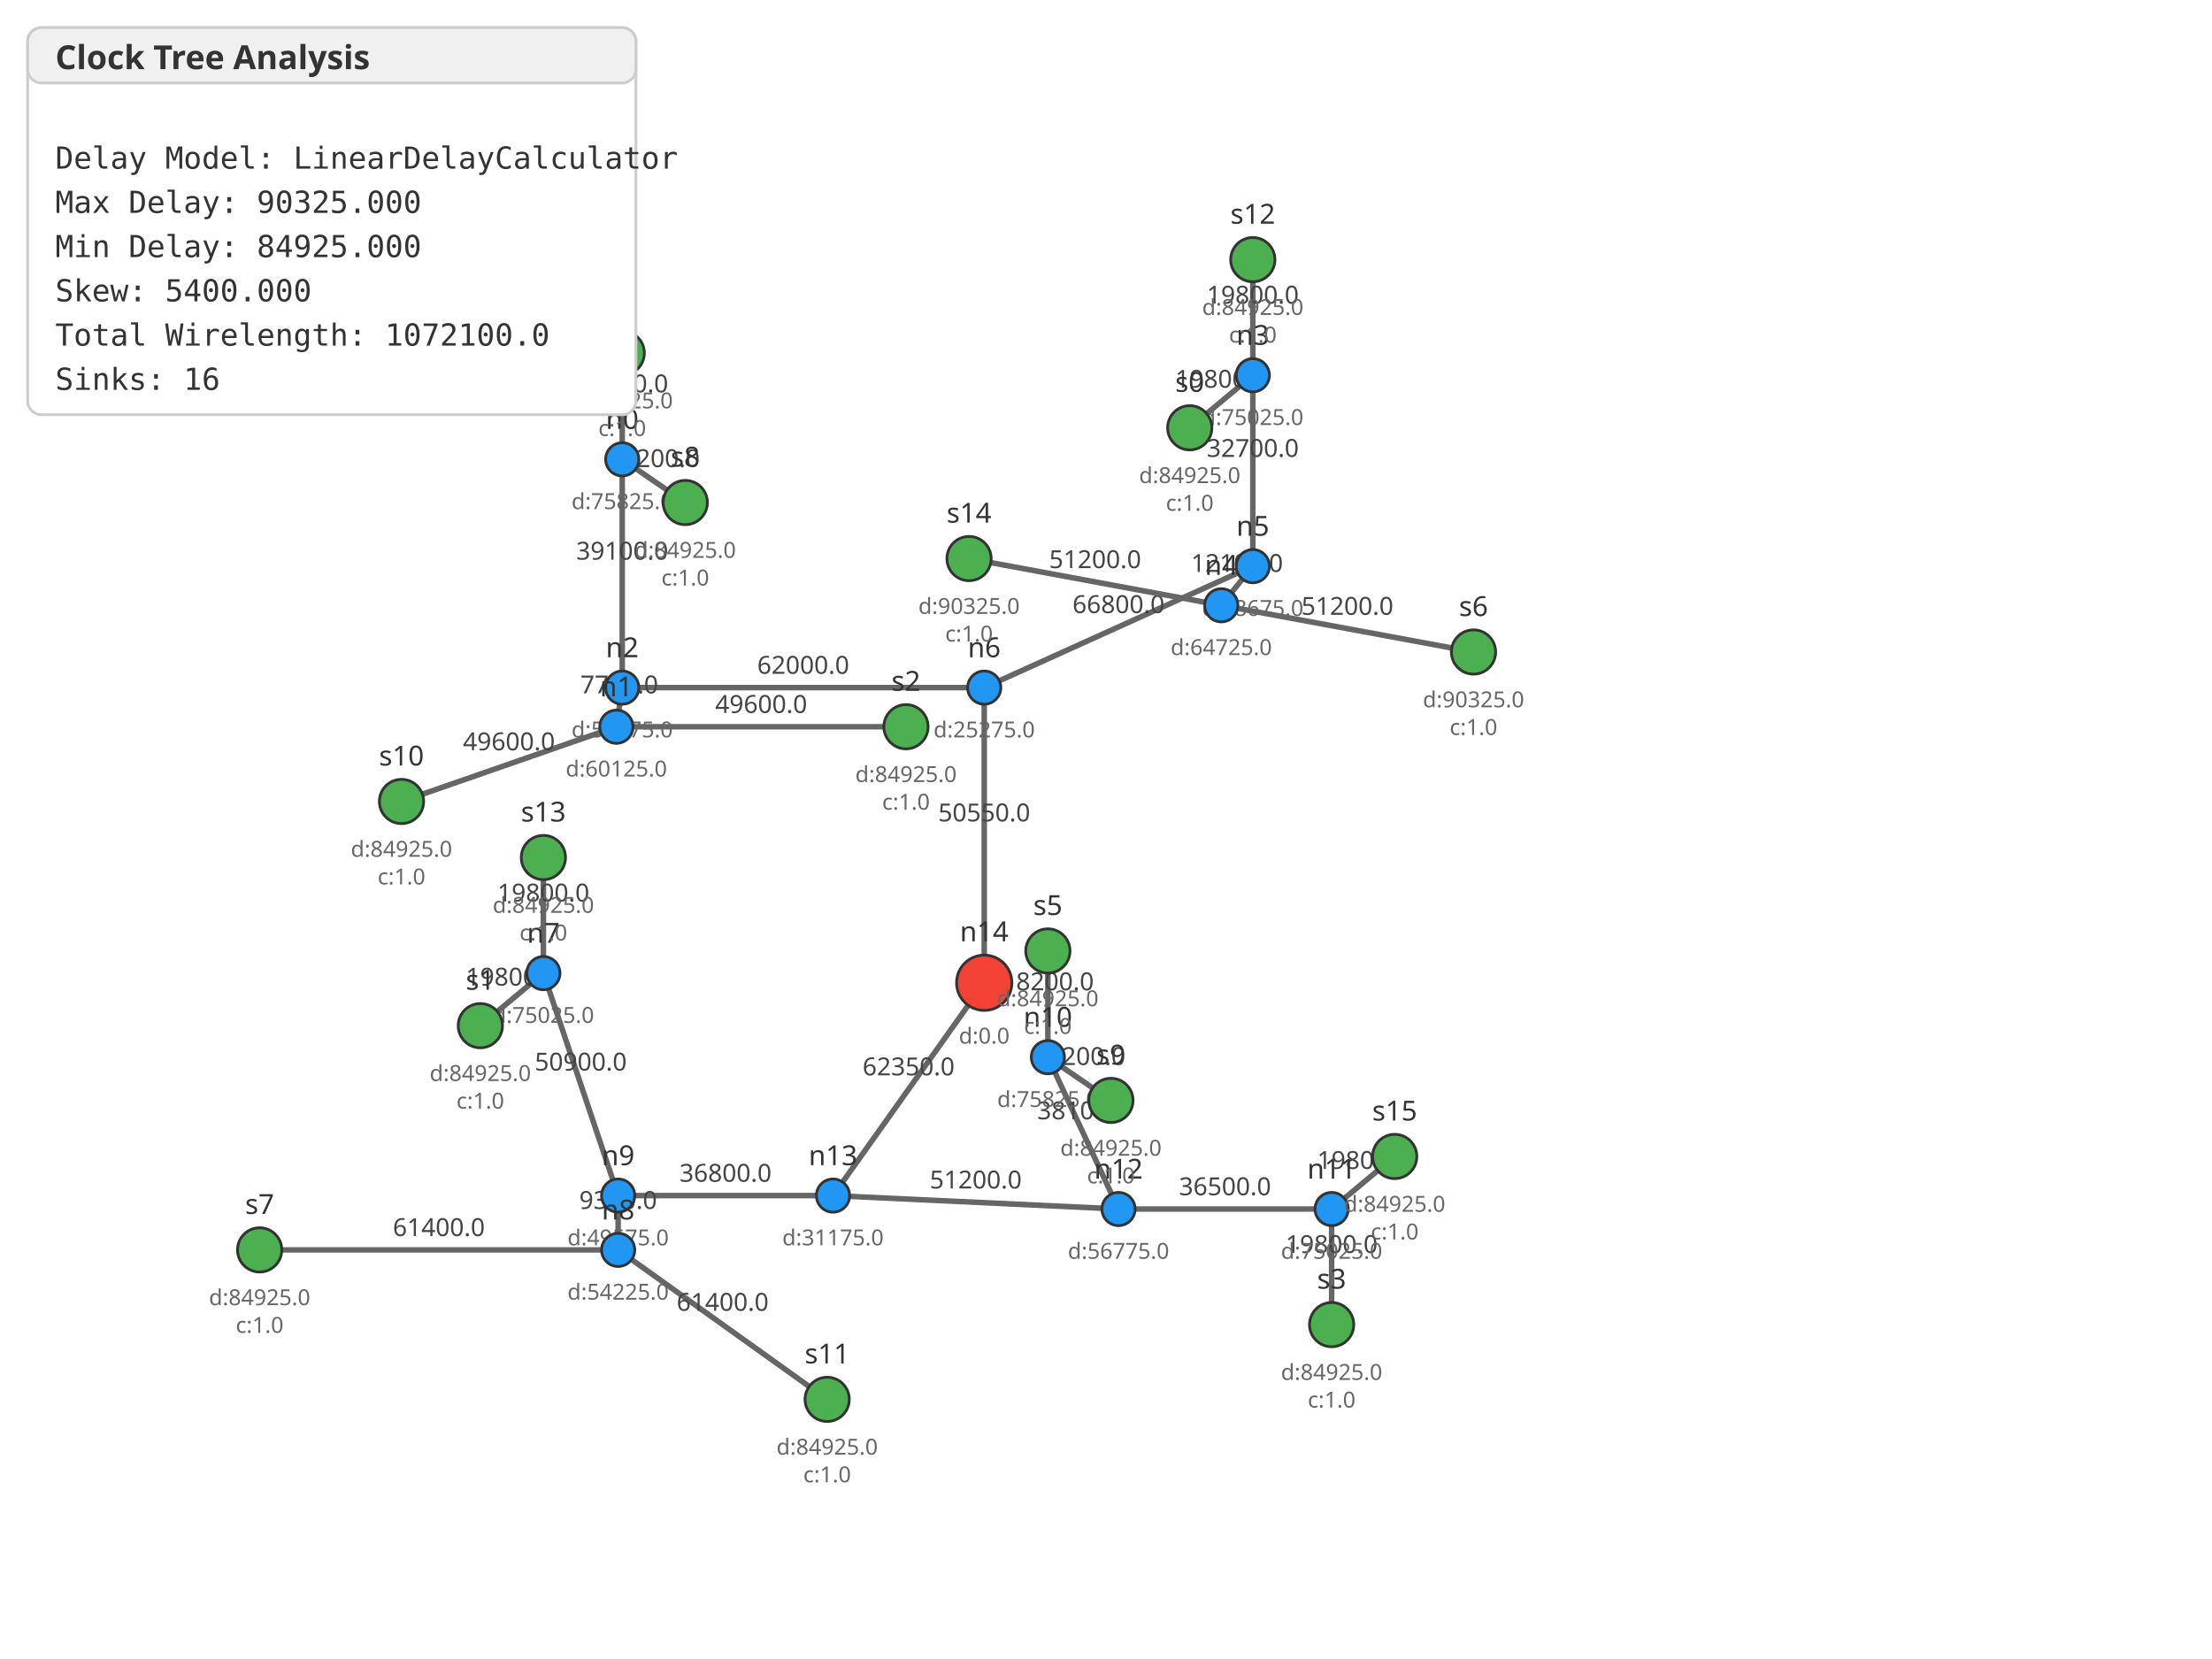
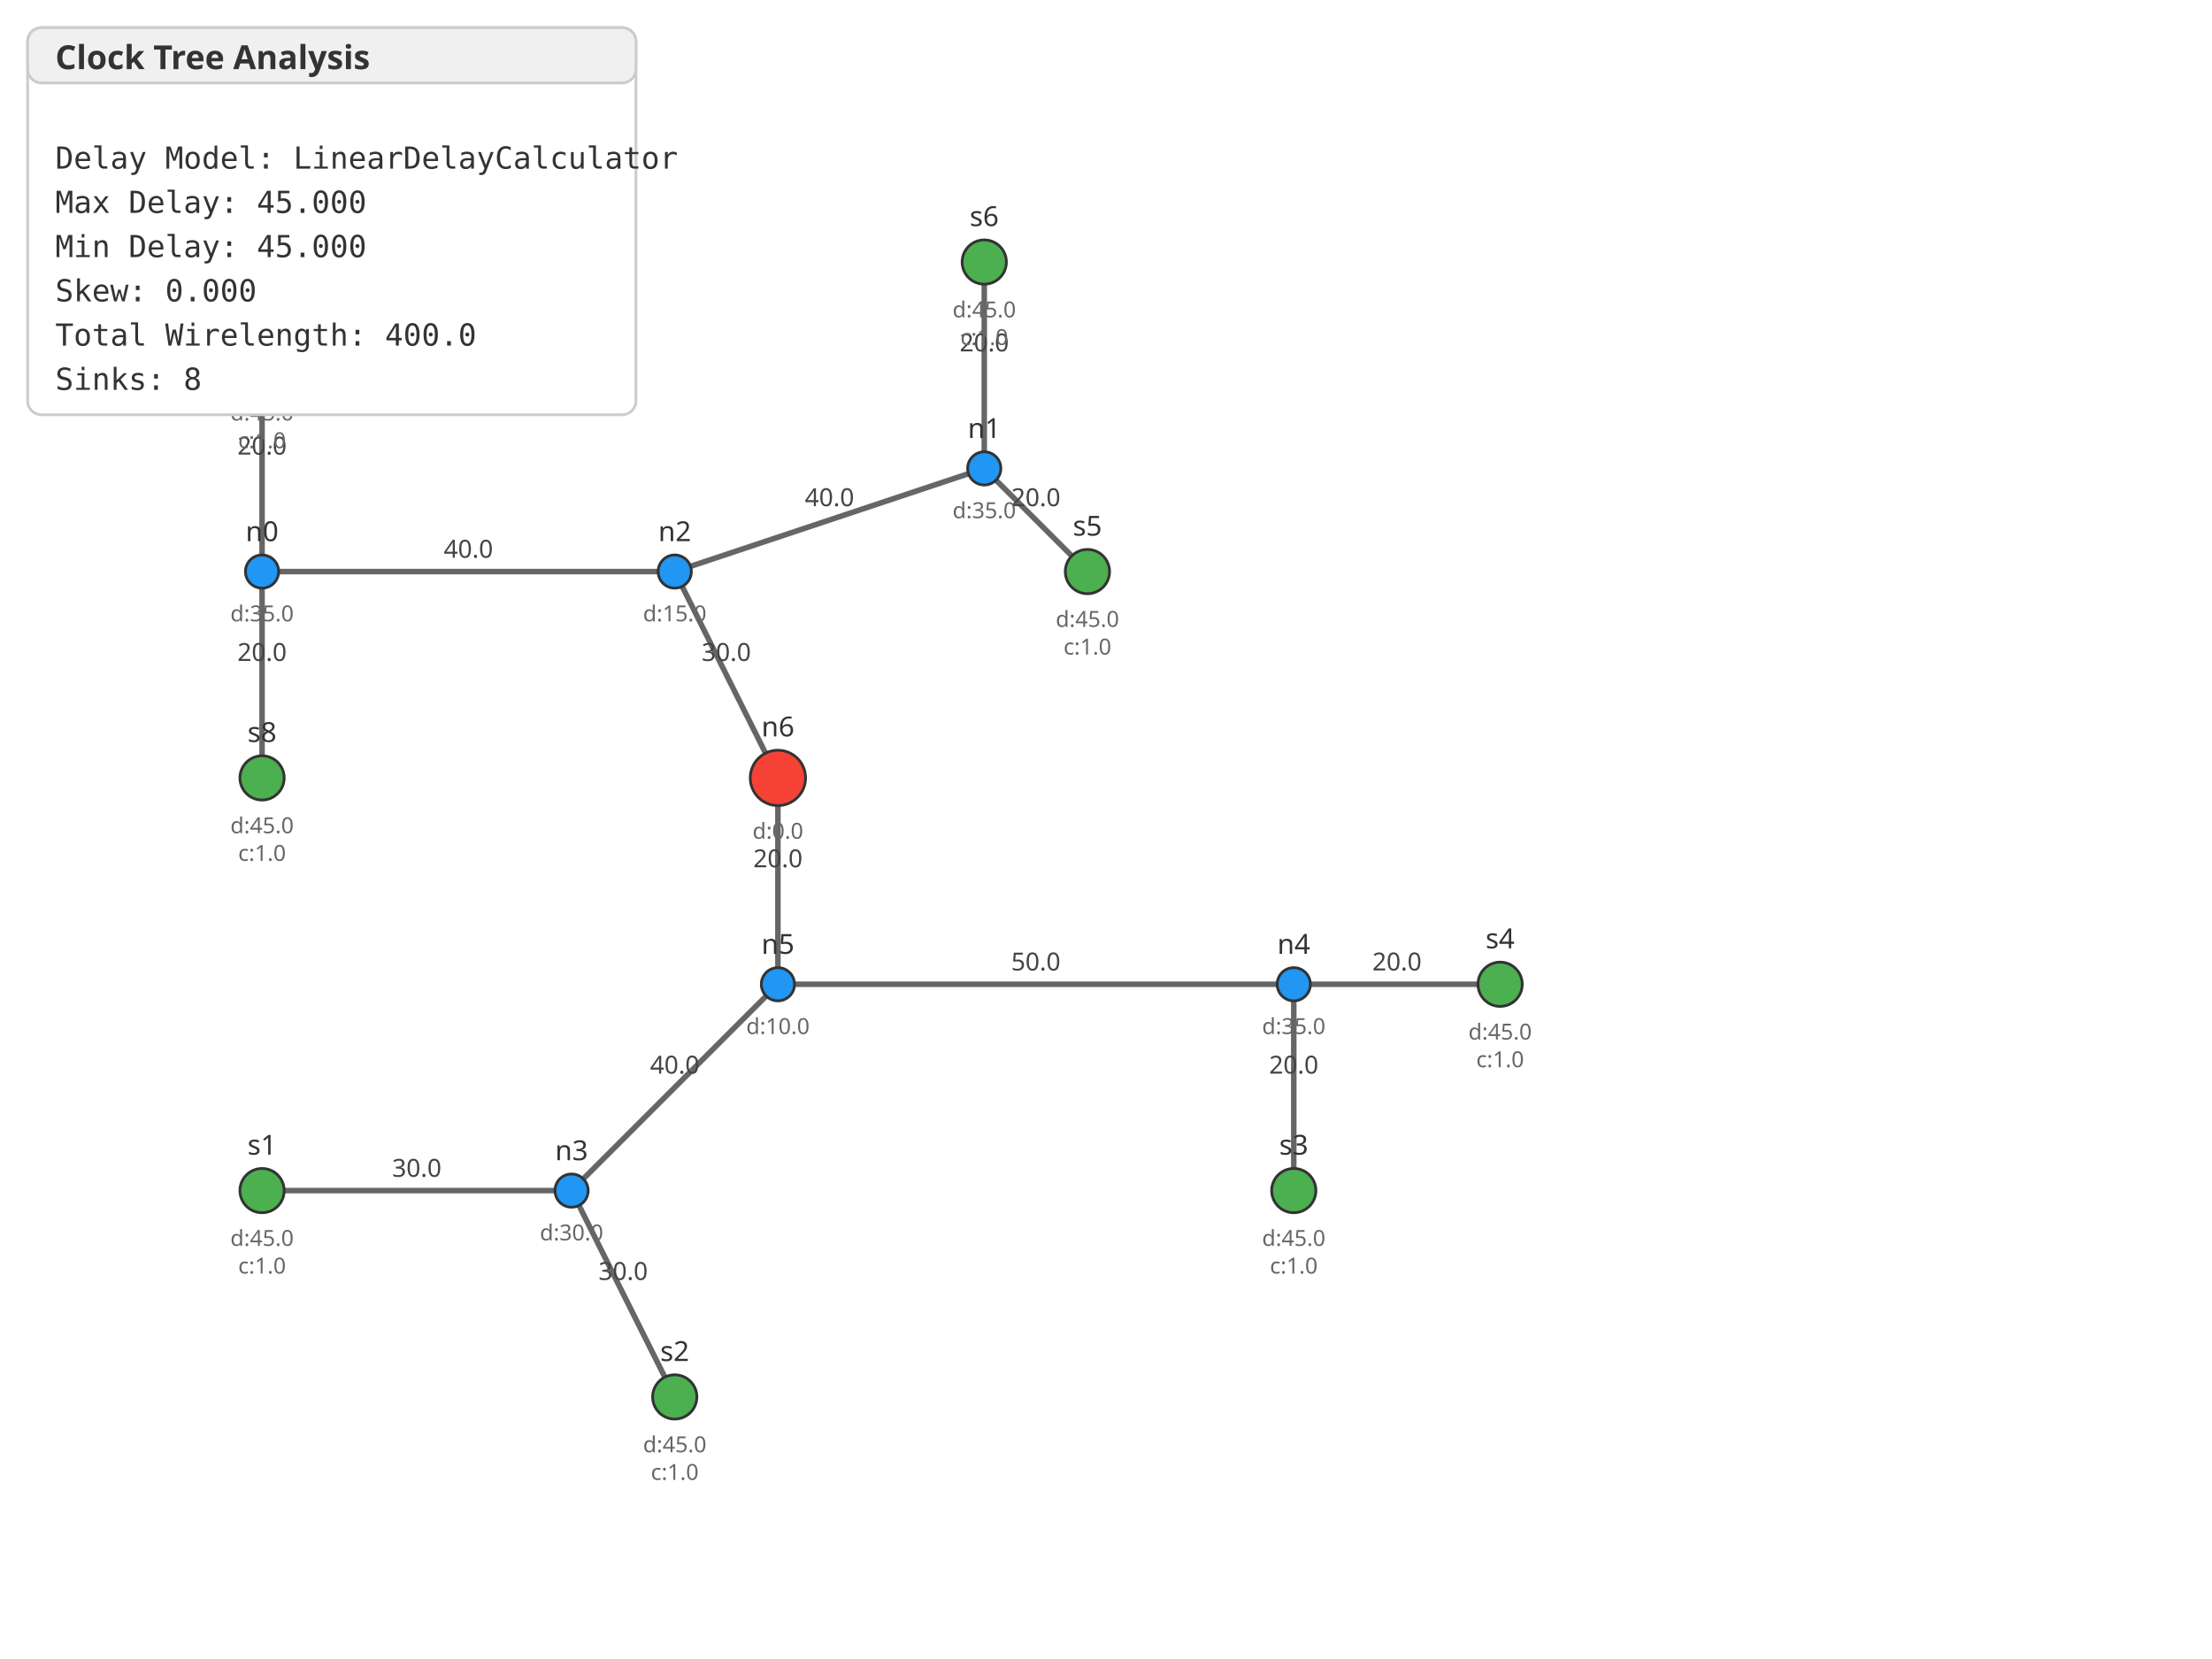
<svg xmlns="http://www.w3.org/2000/svg" width="800" height="600">
  <style>
  .node-label { font: 10px sans-serif; fill: #333; }
  .delay-label { font: 8px sans-serif; fill: #666; }
  .wire-label { font: 9px sans-serif; fill: #444; }
  .analysis-label { font: 12px sans-serif; fill: #333; }
</style>
  <rect width="100%" height="100%" fill="white" />
  <g class="clock-tree">
-     <line x1="355.959" y1="355.431" x2="355.959" y2="248.687" stroke="#666666" stroke-width="2" stroke-linecap="round" />
-     <text x="355.959" y="297.059" class="wire-label" text-anchor="middle">50550.0</text>
-     <line x1="355.959" y1="248.687" x2="225.036" y2="248.687" stroke="#666666" stroke-width="2" stroke-linecap="round" />
-     <text x="290.498" y="243.687" class="wire-label" text-anchor="middle">62000.0</text>
-     <line x1="225.036" y1="248.687" x2="225.036" y2="166.12" stroke="#666666" stroke-width="2" stroke-linecap="round" />
-     <text x="225.036" y="202.403" class="wire-label" text-anchor="middle">39100.0</text>
-     <line x1="225.036" y1="166.12" x2="225.036" y2="127.688" stroke="#666666" stroke-width="2" stroke-linecap="round" />
-     <text x="225.036" y="141.904" class="wire-label" text-anchor="middle">18200.0</text>
-     <line x1="225.036" y1="166.12" x2="247.842" y2="181.747" stroke="#666666" stroke-width="2" stroke-linecap="round" />
-     <text x="236.439" y="168.934" class="wire-label" text-anchor="middle">18200.0</text>
-     <line x1="225.036" y1="248.687" x2="222.924" y2="262.835" stroke="#666666" stroke-width="2" stroke-linecap="round" />
-     <text x="223.98" y="250.761" class="wire-label" text-anchor="middle">7700.0</text>
-     <line x1="222.924" y1="262.835" x2="145.215" y2="289.864" stroke="#666666" stroke-width="2" stroke-linecap="round" />
-     <text x="184.07" y="271.349" class="wire-label" text-anchor="middle">49600.0</text>
-     <line x1="222.924" y1="262.835" x2="327.663" y2="262.835" stroke="#666666" stroke-width="2" stroke-linecap="round" />
-     <text x="275.294" y="257.835" class="wire-label" text-anchor="middle">49600.0</text>
-     <line x1="355.959" y1="248.687" x2="453.096" y2="204.764" stroke="#666666" stroke-width="2" stroke-linecap="round" />
-     <text x="404.527" y="221.725" class="wire-label" text-anchor="middle">66800.0</text>
-     <line x1="453.096" y1="204.764" x2="453.096" y2="135.712" stroke="#666666" stroke-width="2" stroke-linecap="round" />
-     <text x="453.096" y="165.238" class="wire-label" text-anchor="middle">32700.0</text>
-     <line x1="453.096" y1="135.712" x2="430.29" y2="154.717" stroke="#666666" stroke-width="2" stroke-linecap="round" />
-     <text x="441.693" y="140.215" class="wire-label" text-anchor="middle">19800.0</text>
-     <line x1="453.096" y1="135.712" x2="453.096" y2="93.902" stroke="#666666" stroke-width="2" stroke-linecap="round" />
-     <text x="453.096" y="109.807" class="wire-label" text-anchor="middle">19800.0</text>
-     <line x1="453.096" y1="204.764" x2="441.693" y2="218.912" stroke="#666666" stroke-width="2" stroke-linecap="round" />
-     <text x="447.394" y="206.838" class="wire-label" text-anchor="middle">12100.0</text>
-     <line x1="441.693" y1="218.912" x2="350.469" y2="202.019" stroke="#666666" stroke-width="2" stroke-linecap="round" />
-     <text x="396.081" y="205.465" class="wire-label" text-anchor="middle">51200.0</text>
-     <line x1="441.693" y1="218.912" x2="532.917" y2="235.805" stroke="#666666" stroke-width="2" stroke-linecap="round" />
-     <text x="487.305" y="222.359" class="wire-label" text-anchor="middle">51200.0</text>
-     <line x1="355.959" y1="355.431" x2="301.267" y2="432.401" stroke="#666666" stroke-width="2" stroke-linecap="round" />
-     <text x="328.613" y="388.916" class="wire-label" text-anchor="middle">62350.0</text>
-     <line x1="301.267" y1="432.401" x2="223.558" y2="432.401" stroke="#666666" stroke-width="2" stroke-linecap="round" />
-     <text x="262.412" y="427.401" class="wire-label" text-anchor="middle">36800.0</text>
-     <line x1="223.558" y1="432.401" x2="196.528" y2="351.947" stroke="#666666" stroke-width="2" stroke-linecap="round" />
-     <text x="210.043" y="387.174" class="wire-label" text-anchor="middle">50900.0</text>
-     <line x1="196.528" y1="351.947" x2="173.722" y2="370.952" stroke="#666666" stroke-width="2" stroke-linecap="round" />
-     <text x="185.125" y="356.449" class="wire-label" text-anchor="middle">19800.0</text>
-     <line x1="196.528" y1="351.947" x2="196.528" y2="310.136" stroke="#666666" stroke-width="2" stroke-linecap="round" />
-     <text x="196.528" y="326.041" class="wire-label" text-anchor="middle">19800.0</text>
-     <line x1="223.558" y1="432.401" x2="223.558" y2="452.04" stroke="#666666" stroke-width="2" stroke-linecap="round" />
-     <text x="223.558" y="437.221" class="wire-label" text-anchor="middle">9300.0</text>
-     <line x1="223.558" y1="452.04" x2="93.902" y2="452.04" stroke="#666666" stroke-width="2" stroke-linecap="round" />
-     <text x="158.73" y="447.04" class="wire-label" text-anchor="middle">61400.0</text>
-     <line x1="223.558" y1="452.04" x2="299.155" y2="506.098" stroke="#666666" stroke-width="2" stroke-linecap="round" />
-     <text x="261.357" y="474.069" class="wire-label" text-anchor="middle">61400.0</text>
-     <line x1="301.267" y1="432.401" x2="404.527" y2="437.258" stroke="#666666" stroke-width="2" stroke-linecap="round" />
-     <text x="352.897" y="429.83" class="wire-label" text-anchor="middle">51200.0</text>
-     <line x1="404.527" y1="437.258" x2="378.976" y2="382.355" stroke="#666666" stroke-width="2" stroke-linecap="round" />
-     <text x="391.752" y="404.807" class="wire-label" text-anchor="middle">38100.0</text>
-     <line x1="378.976" y1="382.355" x2="378.976" y2="343.923" stroke="#666666" stroke-width="2" stroke-linecap="round" />
-     <text x="378.976" y="358.139" class="wire-label" text-anchor="middle">18200.0</text>
-     <line x1="378.976" y1="382.355" x2="401.782" y2="397.981" stroke="#666666" stroke-width="2" stroke-linecap="round" />
-     <text x="390.379" y="385.168" class="wire-label" text-anchor="middle">18200.0</text>
-     <line x1="404.527" y1="437.258" x2="481.603" y2="437.258" stroke="#666666" stroke-width="2" stroke-linecap="round" />
-     <text x="443.065" y="432.258" class="wire-label" text-anchor="middle">36500.0</text>
-     <line x1="481.603" y1="437.258" x2="481.603" y2="479.069" stroke="#666666" stroke-width="2" stroke-linecap="round" />
-     <text x="481.603" y="453.164" class="wire-label" text-anchor="middle">19800.0</text>
-     <line x1="481.603" y1="437.258" x2="504.409" y2="418.253" stroke="#666666" stroke-width="2" stroke-linecap="round" />
-     <text x="493.006" y="422.756" class="wire-label" text-anchor="middle">19800.0</text>
-     <circle cx="355.959" cy="355.431" r="10" fill="#F44336" stroke="#333" stroke-width="1" />
-     <text x="355.959" y="340.431" class="node-label" text-anchor="middle">n14</text>
-     <text x="355.959" y="377.431" class="delay-label" text-anchor="middle">d:0.0</text>
-     <circle cx="355.959" cy="248.687" r="6" fill="#2196F3" stroke="#333" stroke-width="1" />
-     <text x="355.959" y="237.687" class="node-label" text-anchor="middle">n6</text>
-     <text x="355.959" y="266.687" class="delay-label" text-anchor="middle">d:25275.0</text>
-     <circle cx="225.036" cy="248.687" r="6" fill="#2196F3" stroke="#333" stroke-width="1" />
-     <text x="225.036" y="237.687" class="node-label" text-anchor="middle">n2</text>
-     <text x="225.036" y="266.687" class="delay-label" text-anchor="middle">d:56275.0</text>
-     <circle cx="225.036" cy="166.12" r="6" fill="#2196F3" stroke="#333" stroke-width="1" />
-     <text x="225.036" y="155.12" class="node-label" text-anchor="middle">n0</text>
-     <text x="225.036" y="184.12" class="delay-label" text-anchor="middle">d:75825.0</text>
-     <circle cx="225.036" cy="127.688" r="8" fill="#4CAF50" stroke="#333" stroke-width="1" />
-     <text x="225.036" y="114.688" class="node-label" text-anchor="middle">s4</text>
-     <text x="225.036" y="147.688" class="delay-label" text-anchor="middle">d:84925.0</text>
-     <text x="225.036" y="157.688" class="delay-label" text-anchor="middle">c:1.0</text>
-     <circle cx="247.842" cy="181.747" r="8" fill="#4CAF50" stroke="#333" stroke-width="1" />
-     <text x="247.842" y="168.747" class="node-label" text-anchor="middle">s8</text>
-     <text x="247.842" y="201.747" class="delay-label" text-anchor="middle">d:84925.0</text>
-     <text x="247.842" y="211.747" class="delay-label" text-anchor="middle">c:1.0</text>
-     <circle cx="222.924" cy="262.835" r="6" fill="#2196F3" stroke="#333" stroke-width="1" />
-     <text x="222.924" y="251.835" class="node-label" text-anchor="middle">n1</text>
-     <text x="222.924" y="280.835" class="delay-label" text-anchor="middle">d:60125.0</text>
-     <circle cx="145.215" cy="289.864" r="8" fill="#4CAF50" stroke="#333" stroke-width="1" />
-     <text x="145.215" y="276.864" class="node-label" text-anchor="middle">s10</text>
-     <text x="145.215" y="309.864" class="delay-label" text-anchor="middle">d:84925.0</text>
-     <text x="145.215" y="319.864" class="delay-label" text-anchor="middle">c:1.0</text>
-     <circle cx="327.663" cy="262.835" r="8" fill="#4CAF50" stroke="#333" stroke-width="1" />
-     <text x="327.663" y="249.835" class="node-label" text-anchor="middle">s2</text>
-     <text x="327.663" y="282.835" class="delay-label" text-anchor="middle">d:84925.0</text>
-     <text x="327.663" y="292.835" class="delay-label" text-anchor="middle">c:1.0</text>
-     <circle cx="453.096" cy="204.764" r="6" fill="#2196F3" stroke="#333" stroke-width="1" />
-     <text x="453.096" y="193.764" class="node-label" text-anchor="middle">n5</text>
-     <text x="453.096" y="222.764" class="delay-label" text-anchor="middle">d:58675.0</text>
-     <circle cx="453.096" cy="135.712" r="6" fill="#2196F3" stroke="#333" stroke-width="1" />
-     <text x="453.096" y="124.712" class="node-label" text-anchor="middle">n3</text>
-     <text x="453.096" y="153.712" class="delay-label" text-anchor="middle">d:75025.0</text>
-     <circle cx="430.29" cy="154.717" r="8" fill="#4CAF50" stroke="#333" stroke-width="1" />
-     <text x="430.29" y="141.717" class="node-label" text-anchor="middle">s0</text>
-     <text x="430.29" y="174.717" class="delay-label" text-anchor="middle">d:84925.0</text>
-     <text x="430.29" y="184.717" class="delay-label" text-anchor="middle">c:1.0</text>
-     <circle cx="453.096" cy="93.902" r="8" fill="#4CAF50" stroke="#333" stroke-width="1" />
-     <text x="453.096" y="80.902" class="node-label" text-anchor="middle">s12</text>
-     <text x="453.096" y="113.902" class="delay-label" text-anchor="middle">d:84925.0</text>
-     <text x="453.096" y="123.902" class="delay-label" text-anchor="middle">c:1.0</text>
-     <circle cx="441.693" cy="218.912" r="6" fill="#2196F3" stroke="#333" stroke-width="1" />
-     <text x="441.693" y="207.912" class="node-label" text-anchor="middle">n4</text>
-     <text x="441.693" y="236.912" class="delay-label" text-anchor="middle">d:64725.0</text>
-     <circle cx="350.469" cy="202.019" r="8" fill="#4CAF50" stroke="#333" stroke-width="1" />
-     <text x="350.469" y="189.019" class="node-label" text-anchor="middle">s14</text>
-     <text x="350.469" y="222.019" class="delay-label" text-anchor="middle">d:90325.0</text>
-     <text x="350.469" y="232.019" class="delay-label" text-anchor="middle">c:1.0</text>
-     <circle cx="532.917" cy="235.805" r="8" fill="#4CAF50" stroke="#333" stroke-width="1" />
-     <text x="532.917" y="222.805" class="node-label" text-anchor="middle">s6</text>
-     <text x="532.917" y="255.805" class="delay-label" text-anchor="middle">d:90325.0</text>
-     <text x="532.917" y="265.805" class="delay-label" text-anchor="middle">c:1.0</text>
-     <circle cx="301.267" cy="432.401" r="6" fill="#2196F3" stroke="#333" stroke-width="1" />
-     <text x="301.267" y="421.401" class="node-label" text-anchor="middle">n13</text>
-     <text x="301.267" y="450.401" class="delay-label" text-anchor="middle">d:31175.0</text>
-     <circle cx="223.558" cy="432.401" r="6" fill="#2196F3" stroke="#333" stroke-width="1" />
-     <text x="223.558" y="421.401" class="node-label" text-anchor="middle">n9</text>
-     <text x="223.558" y="450.401" class="delay-label" text-anchor="middle">d:49575.0</text>
-     <circle cx="196.528" cy="351.947" r="6" fill="#2196F3" stroke="#333" stroke-width="1" />
-     <text x="196.528" y="340.947" class="node-label" text-anchor="middle">n7</text>
-     <text x="196.528" y="369.947" class="delay-label" text-anchor="middle">d:75025.0</text>
-     <circle cx="173.722" cy="370.952" r="8" fill="#4CAF50" stroke="#333" stroke-width="1" />
-     <text x="173.722" y="357.952" class="node-label" text-anchor="middle">s1</text>
-     <text x="173.722" y="390.952" class="delay-label" text-anchor="middle">d:84925.0</text>
-     <text x="173.722" y="400.952" class="delay-label" text-anchor="middle">c:1.0</text>
-     <circle cx="196.528" cy="310.136" r="8" fill="#4CAF50" stroke="#333" stroke-width="1" />
-     <text x="196.528" y="297.136" class="node-label" text-anchor="middle">s13</text>
-     <text x="196.528" y="330.136" class="delay-label" text-anchor="middle">d:84925.0</text>
-     <text x="196.528" y="340.136" class="delay-label" text-anchor="middle">c:1.0</text>
-     <circle cx="223.558" cy="452.04" r="6" fill="#2196F3" stroke="#333" stroke-width="1" />
-     <text x="223.558" y="441.04" class="node-label" text-anchor="middle">n8</text>
-     <text x="223.558" y="470.04" class="delay-label" text-anchor="middle">d:54225.0</text>
-     <circle cx="93.902" cy="452.04" r="8" fill="#4CAF50" stroke="#333" stroke-width="1" />
-     <text x="93.902" y="439.04" class="node-label" text-anchor="middle">s7</text>
-     <text x="93.902" y="472.04" class="delay-label" text-anchor="middle">d:84925.0</text>
-     <text x="93.902" y="482.04" class="delay-label" text-anchor="middle">c:1.0</text>
-     <circle cx="299.155" cy="506.098" r="8" fill="#4CAF50" stroke="#333" stroke-width="1" />
-     <text x="299.155" y="493.098" class="node-label" text-anchor="middle">s11</text>
-     <text x="299.155" y="526.098" class="delay-label" text-anchor="middle">d:84925.0</text>
-     <text x="299.155" y="536.098" class="delay-label" text-anchor="middle">c:1.0</text>
-     <circle cx="404.527" cy="437.258" r="6" fill="#2196F3" stroke="#333" stroke-width="1" />
-     <text x="404.527" y="426.258" class="node-label" text-anchor="middle">n12</text>
-     <text x="404.527" y="455.258" class="delay-label" text-anchor="middle">d:56775.0</text>
-     <circle cx="378.976" cy="382.355" r="6" fill="#2196F3" stroke="#333" stroke-width="1" />
-     <text x="378.976" y="371.355" class="node-label" text-anchor="middle">n10</text>
-     <text x="378.976" y="400.355" class="delay-label" text-anchor="middle">d:75825.0</text>
-     <circle cx="378.976" cy="343.923" r="8" fill="#4CAF50" stroke="#333" stroke-width="1" />
-     <text x="378.976" y="330.923" class="node-label" text-anchor="middle">s5</text>
-     <text x="378.976" y="363.923" class="delay-label" text-anchor="middle">d:84925.0</text>
-     <text x="378.976" y="373.923" class="delay-label" text-anchor="middle">c:1.0</text>
-     <circle cx="401.782" cy="397.981" r="8" fill="#4CAF50" stroke="#333" stroke-width="1" />
-     <text x="401.782" y="384.981" class="node-label" text-anchor="middle">s9</text>
-     <text x="401.782" y="417.981" class="delay-label" text-anchor="middle">d:84925.0</text>
-     <text x="401.782" y="427.981" class="delay-label" text-anchor="middle">c:1.0</text>
-     <circle cx="481.603" cy="437.258" r="6" fill="#2196F3" stroke="#333" stroke-width="1" />
-     <text x="481.603" y="426.258" class="node-label" text-anchor="middle">n11</text>
-     <text x="481.603" y="455.258" class="delay-label" text-anchor="middle">d:75025.0</text>
-     <circle cx="481.603" cy="479.069" r="8" fill="#4CAF50" stroke="#333" stroke-width="1" />
-     <text x="481.603" y="466.069" class="node-label" text-anchor="middle">s3</text>
-     <text x="481.603" y="499.069" class="delay-label" text-anchor="middle">d:84925.0</text>
-     <text x="481.603" y="509.069" class="delay-label" text-anchor="middle">c:1.0</text>
-     <circle cx="504.409" cy="418.253" r="8" fill="#4CAF50" stroke="#333" stroke-width="1" />
-     <text x="504.409" y="405.253" class="node-label" text-anchor="middle">s15</text>
-     <text x="504.409" y="438.253" class="delay-label" text-anchor="middle">d:84925.0</text>
-     <text x="504.409" y="448.253" class="delay-label" text-anchor="middle">c:1.0</text>
+     <line x1="281.343" y1="281.343" x2="244.03" y2="206.716" stroke="#666666" stroke-width="2" stroke-linecap="round" />
+     <text x="262.687" y="239.03" class="wire-label" text-anchor="middle">30.0</text>
+     <line x1="244.03" y1="206.716" x2="94.776" y2="206.716" stroke="#666666" stroke-width="2" stroke-linecap="round" />
+     <text x="169.403" y="201.716" class="wire-label" text-anchor="middle">40.0</text>
+     <line x1="94.776" y1="206.716" x2="94.776" y2="132.09" stroke="#666666" stroke-width="2" stroke-linecap="round" />
+     <text x="94.776" y="164.403" class="wire-label" text-anchor="middle">20.0</text>
+     <line x1="94.776" y1="206.716" x2="94.776" y2="281.343" stroke="#666666" stroke-width="2" stroke-linecap="round" />
+     <text x="94.776" y="239.03" class="wire-label" text-anchor="middle">20.0</text>
+     <line x1="244.03" y1="206.716" x2="355.97" y2="169.403" stroke="#666666" stroke-width="2" stroke-linecap="round" />
+     <text x="300.0" y="183.06" class="wire-label" text-anchor="middle">40.0</text>
+     <line x1="355.97" y1="169.403" x2="355.97" y2="94.776" stroke="#666666" stroke-width="2" stroke-linecap="round" />
+     <text x="355.97" y="127.09" class="wire-label" text-anchor="middle">20.0</text>
+     <line x1="355.97" y1="169.403" x2="393.284" y2="206.716" stroke="#666666" stroke-width="2" stroke-linecap="round" />
+     <text x="374.627" y="183.06" class="wire-label" text-anchor="middle">20.0</text>
+     <line x1="281.343" y1="281.343" x2="281.343" y2="355.97" stroke="#666666" stroke-width="2" stroke-linecap="round" />
+     <text x="281.343" y="313.657" class="wire-label" text-anchor="middle">20.0</text>
+     <line x1="281.343" y1="355.97" x2="206.716" y2="430.597" stroke="#666666" stroke-width="2" stroke-linecap="round" />
+     <text x="244.03" y="388.284" class="wire-label" text-anchor="middle">40.0</text>
+     <line x1="206.716" y1="430.597" x2="94.776" y2="430.597" stroke="#666666" stroke-width="2" stroke-linecap="round" />
+     <text x="150.746" y="425.597" class="wire-label" text-anchor="middle">30.0</text>
+     <line x1="206.716" y1="430.597" x2="244.03" y2="505.224" stroke="#666666" stroke-width="2" stroke-linecap="round" />
+     <text x="225.373" y="462.91" class="wire-label" text-anchor="middle">30.0</text>
+     <line x1="281.343" y1="355.97" x2="467.91" y2="355.97" stroke="#666666" stroke-width="2" stroke-linecap="round" />
+     <text x="374.627" y="350.97" class="wire-label" text-anchor="middle">50.0</text>
+     <line x1="467.91" y1="355.97" x2="542.537" y2="355.97" stroke="#666666" stroke-width="2" stroke-linecap="round" />
+     <text x="505.224" y="350.97" class="wire-label" text-anchor="middle">20.0</text>
+     <line x1="467.91" y1="355.97" x2="467.91" y2="430.597" stroke="#666666" stroke-width="2" stroke-linecap="round" />
+     <text x="467.91" y="388.284" class="wire-label" text-anchor="middle">20.0</text>
+     <circle cx="281.343" cy="281.343" r="10" fill="#F44336" stroke="#333" stroke-width="1" />
+     <text x="281.343" y="266.343" class="node-label" text-anchor="middle">n6</text>
+     <text x="281.343" y="303.343" class="delay-label" text-anchor="middle">d:0.0</text>
+     <circle cx="244.03" cy="206.716" r="6" fill="#2196F3" stroke="#333" stroke-width="1" />
+     <text x="244.03" y="195.716" class="node-label" text-anchor="middle">n2</text>
+     <text x="244.03" y="224.716" class="delay-label" text-anchor="middle">d:15.0</text>
+     <circle cx="94.776" cy="206.716" r="6" fill="#2196F3" stroke="#333" stroke-width="1" />
+     <text x="94.776" y="195.716" class="node-label" text-anchor="middle">n0</text>
+     <text x="94.776" y="224.716" class="delay-label" text-anchor="middle">d:35.0</text>
+     <circle cx="94.776" cy="132.09" r="8" fill="#4CAF50" stroke="#333" stroke-width="1" />
+     <text x="94.776" y="119.09" class="node-label" text-anchor="middle">s7</text>
+     <text x="94.776" y="152.09" class="delay-label" text-anchor="middle">d:45.0</text>
+     <text x="94.776" y="162.09" class="delay-label" text-anchor="middle">c:1.0</text>
+     <circle cx="94.776" cy="281.343" r="8" fill="#4CAF50" stroke="#333" stroke-width="1" />
+     <text x="94.776" y="268.343" class="node-label" text-anchor="middle">s8</text>
+     <text x="94.776" y="301.343" class="delay-label" text-anchor="middle">d:45.0</text>
+     <text x="94.776" y="311.343" class="delay-label" text-anchor="middle">c:1.0</text>
+     <circle cx="355.97" cy="169.403" r="6" fill="#2196F3" stroke="#333" stroke-width="1" />
+     <text x="355.97" y="158.403" class="node-label" text-anchor="middle">n1</text>
+     <text x="355.97" y="187.403" class="delay-label" text-anchor="middle">d:35.0</text>
+     <circle cx="355.97" cy="94.776" r="8" fill="#4CAF50" stroke="#333" stroke-width="1" />
+     <text x="355.97" y="81.776" class="node-label" text-anchor="middle">s6</text>
+     <text x="355.97" y="114.776" class="delay-label" text-anchor="middle">d:45.0</text>
+     <text x="355.97" y="124.776" class="delay-label" text-anchor="middle">c:1.0</text>
+     <circle cx="393.284" cy="206.716" r="8" fill="#4CAF50" stroke="#333" stroke-width="1" />
+     <text x="393.284" y="193.716" class="node-label" text-anchor="middle">s5</text>
+     <text x="393.284" y="226.716" class="delay-label" text-anchor="middle">d:45.0</text>
+     <text x="393.284" y="236.716" class="delay-label" text-anchor="middle">c:1.0</text>
+     <circle cx="281.343" cy="355.97" r="6" fill="#2196F3" stroke="#333" stroke-width="1" />
+     <text x="281.343" y="344.97" class="node-label" text-anchor="middle">n5</text>
+     <text x="281.343" y="373.97" class="delay-label" text-anchor="middle">d:10.0</text>
+     <circle cx="206.716" cy="430.597" r="6" fill="#2196F3" stroke="#333" stroke-width="1" />
+     <text x="206.716" y="419.597" class="node-label" text-anchor="middle">n3</text>
+     <text x="206.716" y="448.597" class="delay-label" text-anchor="middle">d:30.0</text>
+     <circle cx="94.776" cy="430.597" r="8" fill="#4CAF50" stroke="#333" stroke-width="1" />
+     <text x="94.776" y="417.597" class="node-label" text-anchor="middle">s1</text>
+     <text x="94.776" y="450.597" class="delay-label" text-anchor="middle">d:45.0</text>
+     <text x="94.776" y="460.597" class="delay-label" text-anchor="middle">c:1.0</text>
+     <circle cx="244.03" cy="505.224" r="8" fill="#4CAF50" stroke="#333" stroke-width="1" />
+     <text x="244.03" y="492.224" class="node-label" text-anchor="middle">s2</text>
+     <text x="244.03" y="525.224" class="delay-label" text-anchor="middle">d:45.0</text>
+     <text x="244.03" y="535.224" class="delay-label" text-anchor="middle">c:1.0</text>
+     <circle cx="467.91" cy="355.97" r="6" fill="#2196F3" stroke="#333" stroke-width="1" />
+     <text x="467.91" y="344.97" class="node-label" text-anchor="middle">n4</text>
+     <text x="467.91" y="373.97" class="delay-label" text-anchor="middle">d:35.0</text>
+     <circle cx="542.537" cy="355.97" r="8" fill="#4CAF50" stroke="#333" stroke-width="1" />
+     <text x="542.537" y="342.97" class="node-label" text-anchor="middle">s4</text>
+     <text x="542.537" y="375.97" class="delay-label" text-anchor="middle">d:45.0</text>
+     <text x="542.537" y="385.97" class="delay-label" text-anchor="middle">c:1.0</text>
+     <circle cx="467.91" cy="430.597" r="8" fill="#4CAF50" stroke="#333" stroke-width="1" />
+     <text x="467.91" y="417.597" class="node-label" text-anchor="middle">s3</text>
+     <text x="467.91" y="450.597" class="delay-label" text-anchor="middle">d:45.0</text>
+     <text x="467.91" y="460.597" class="delay-label" text-anchor="middle">c:1.0</text>
    <g class="analysis-info">
      <rect x="10" y="10" width="220" height="140" fill="white" stroke="#ccc" stroke-width="1" rx="5" />
      <rect x="10" y="10" width="220" height="20" fill="#f0f0f0" stroke="#ccc" stroke-width="1" rx="5" />
      <text x="20" y="25" font-family="sans-serif" font-size="12" font-weight="bold" fill="#333">Clock Tree Analysis</text>
      <text x="20" y="45" font-family="monospace" font-size="11" fill="#333">
        <tspan x="20" y="61">Delay Model: LinearDelayCalculator</tspan>
-         <tspan x="20" y="77">Max Delay: 90325.000</tspan>
-         <tspan x="20" y="93">Min Delay: 84925.000</tspan>
-         <tspan x="20" y="109">Skew: 5400.000</tspan>
-         <tspan x="20" y="125">Total Wirelength: 1072100.0</tspan>
-         <tspan x="20" y="141">Sinks: 16</tspan>
+         <tspan x="20" y="77">Max Delay: 45.000</tspan>
+         <tspan x="20" y="93">Min Delay: 45.000</tspan>
+         <tspan x="20" y="109">Skew: 0.000</tspan>
+         <tspan x="20" y="125">Total Wirelength: 400.0</tspan>
+         <tspan x="20" y="141">Sinks: 8</tspan>
      </text>
    </g>
  </g>
</svg>
